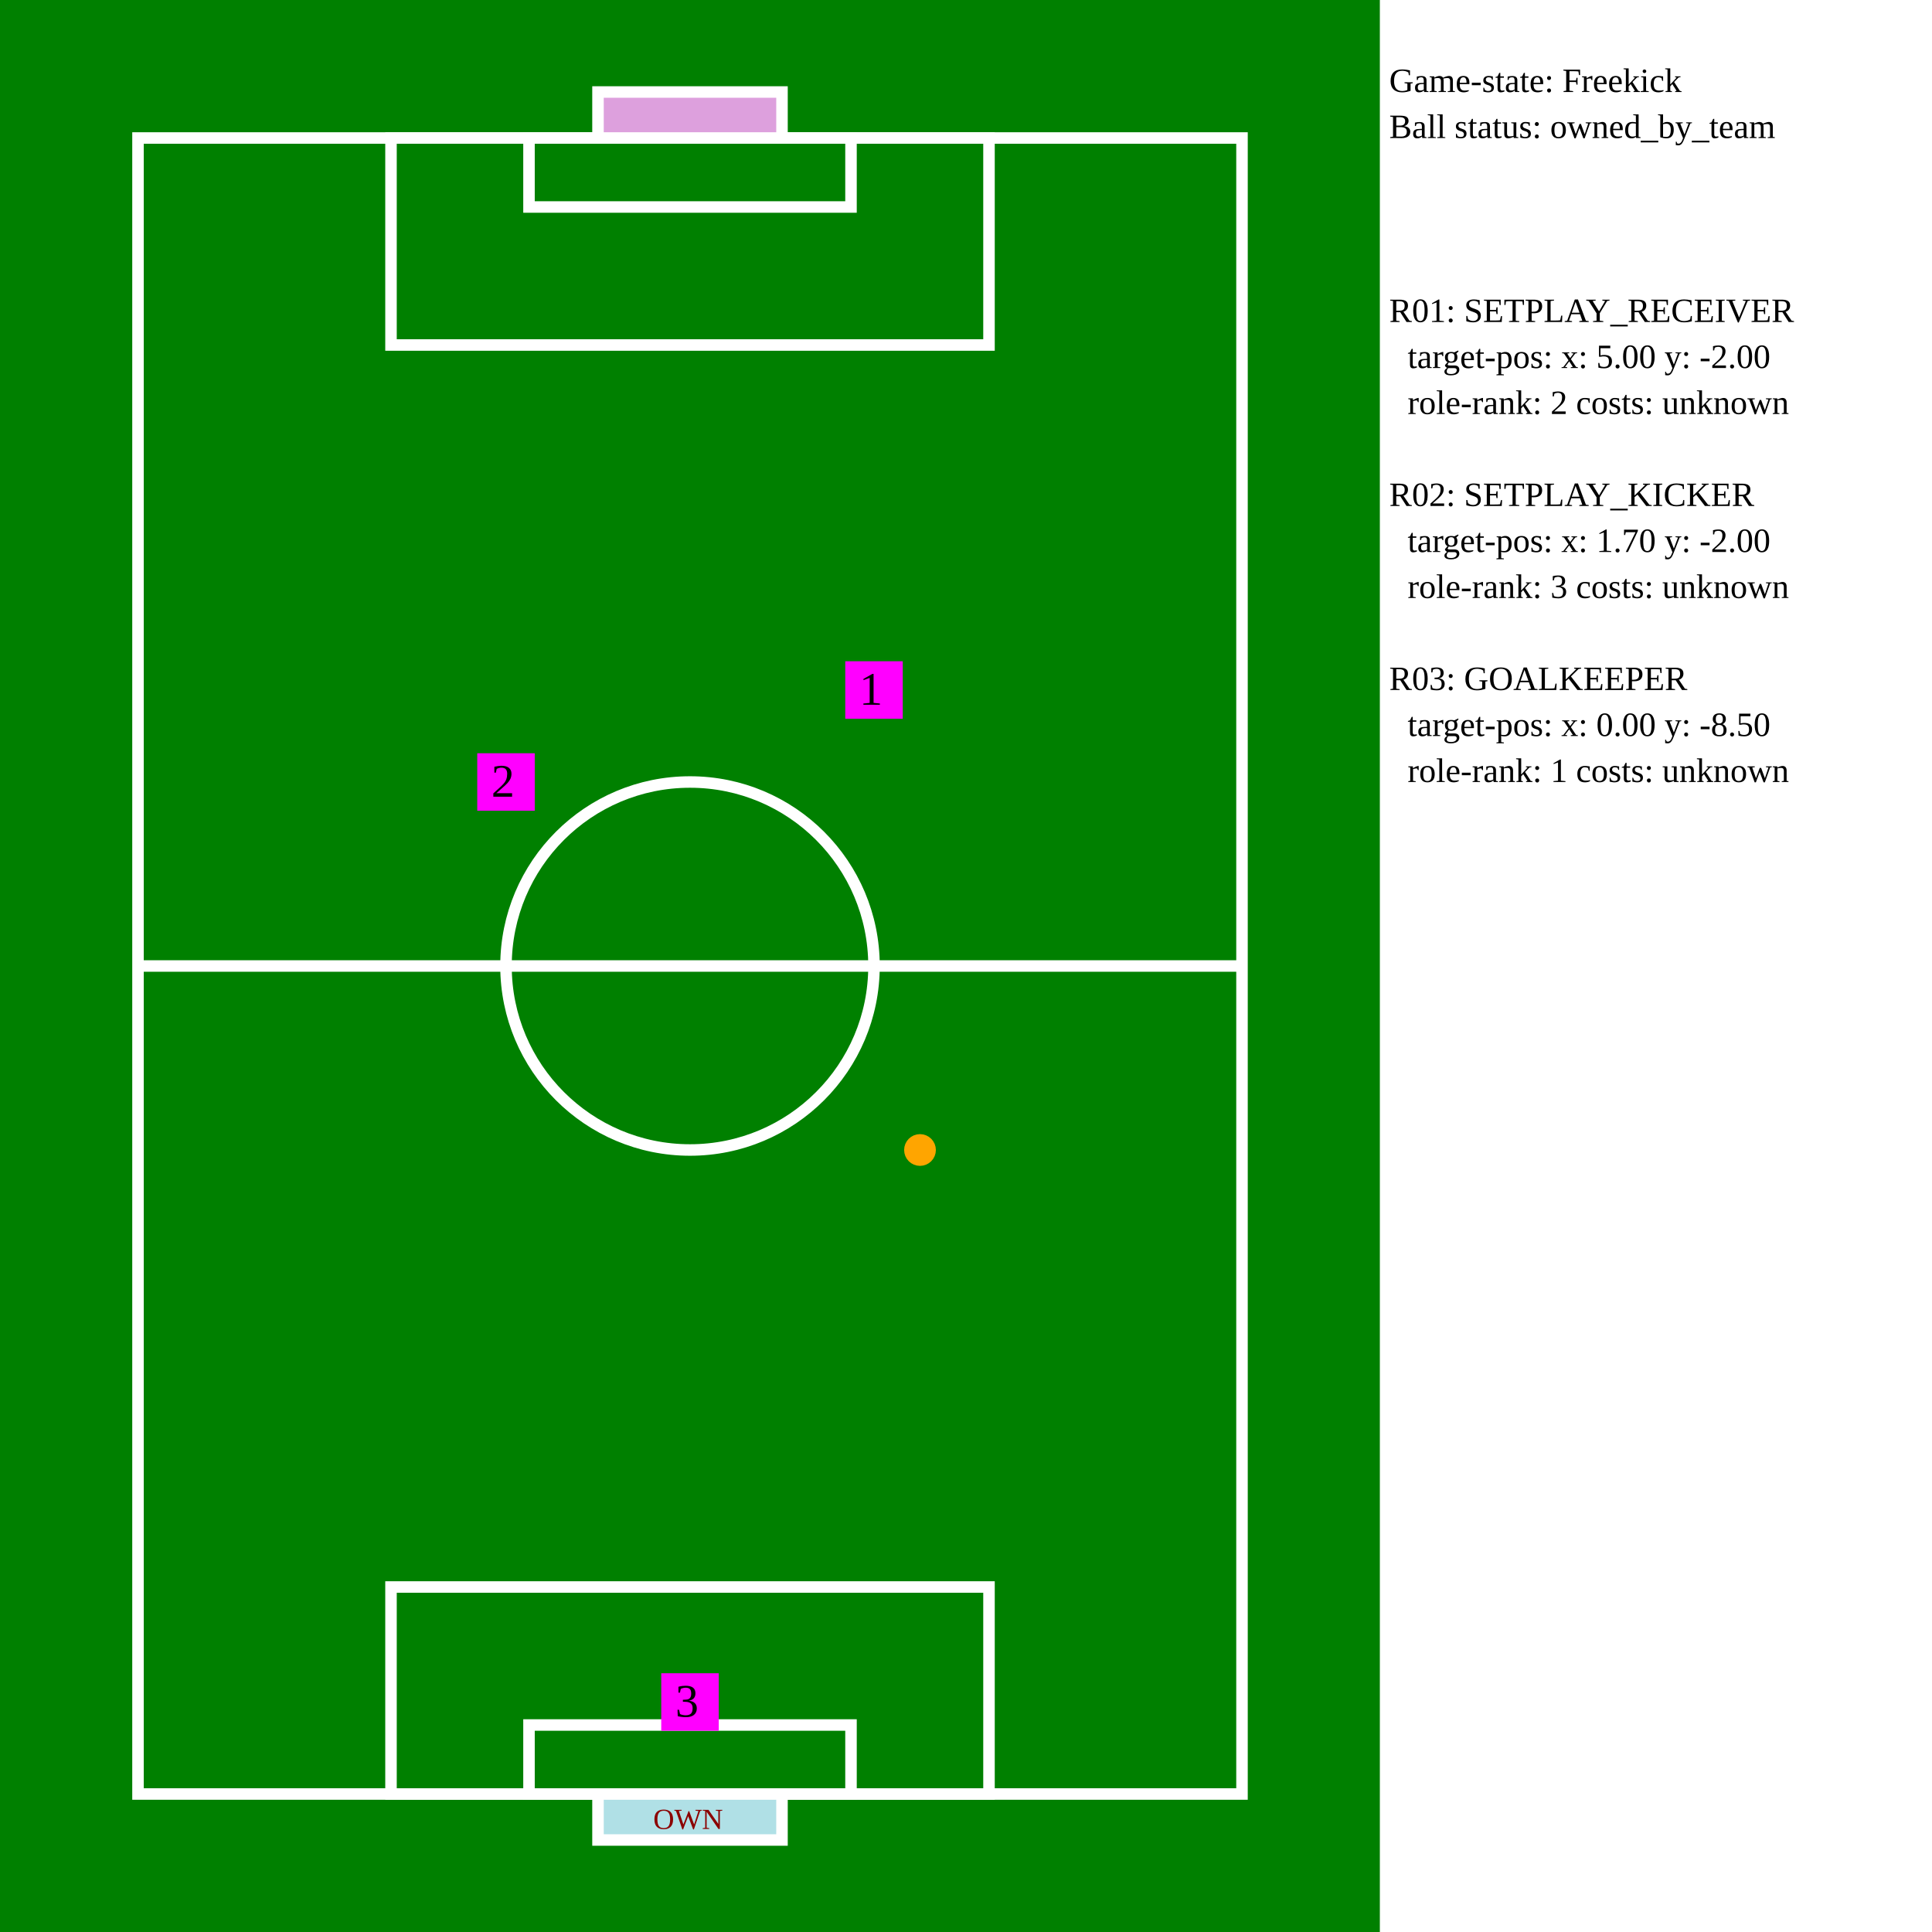
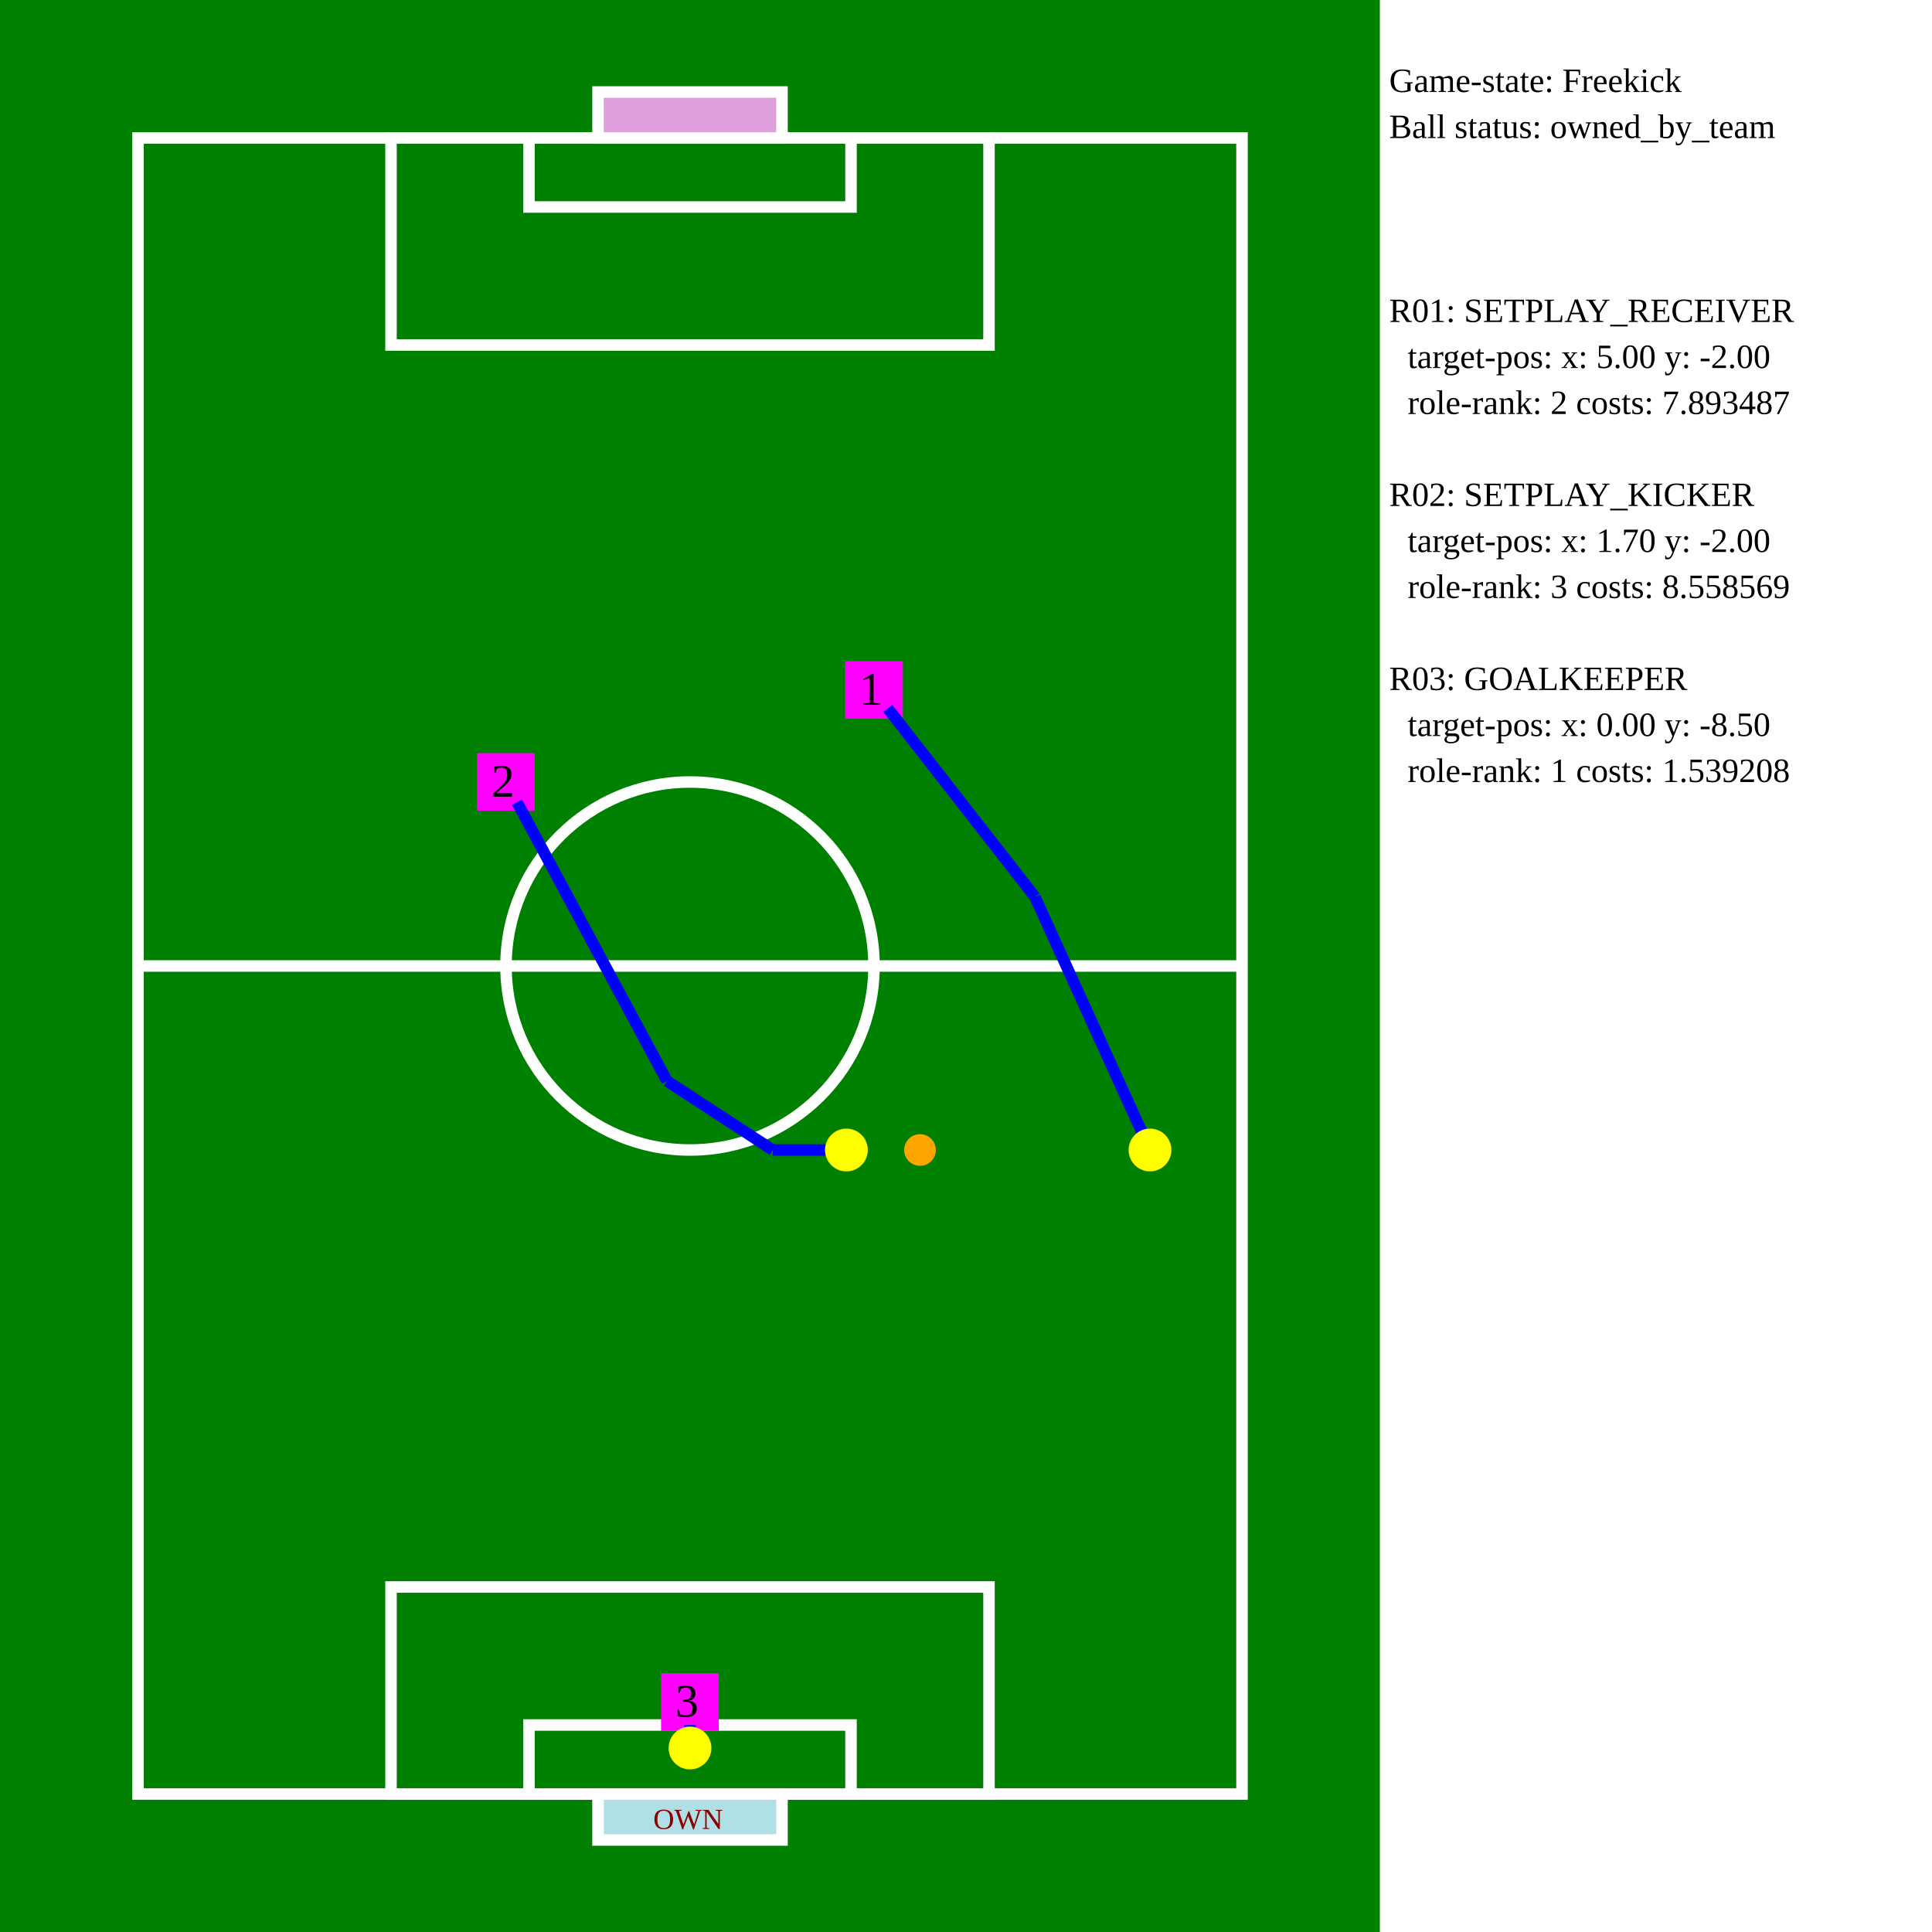
<svg xmlns="http://www.w3.org/2000/svg" width="21.00cm" height="21.00cm" version="1.1">
  <rect x="0cm" y="0cm" width="15.00cm" height="21.00cm" fill="green" stroke-width="0.02cm" />
  <rect x="15.00cm" y="0cm" width="6.00cm" height="21.00cm" fill="white" stroke-width="0.02cm" />
  <text x="15.10cm" y="1.00cm" font-size="14" font-weight-absolute="bold" fill="black">Game-state: Freekick</text>
  <text x="15.10cm" y="1.50cm" font-size="14" font-weight-absolute="bold" fill="black">Ball status: owned_by_team</text>
  <text x="15.10cm" y="3.50cm" font-size="14" font-weight-absolute="bold" fill="black">R01: SETPLAY_RECEIVER</text>
  <text x="15.30cm" y="4.00cm" font-size="14" font-weight-absolute="bold" fill="black">target-pos: x: 5.00 y: -2.00</text>
-   <text x="15.30cm" y="4.50cm" font-size="14" font-weight-absolute="bold" fill="black">role-rank: 2 costs: unknown</text>
+   <text x="15.30cm" y="4.50cm" font-size="14" font-weight-absolute="bold" fill="black">role-rank: 2 costs: 7.893487</text>
  <text x="15.10cm" y="5.50cm" font-size="14" font-weight-absolute="bold" fill="black">R02: SETPLAY_KICKER</text>
  <text x="15.30cm" y="6.00cm" font-size="14" font-weight-absolute="bold" fill="black">target-pos: x: 1.70 y: -2.00</text>
-   <text x="15.30cm" y="6.50cm" font-size="14" font-weight-absolute="bold" fill="black">role-rank: 3 costs: unknown</text>
+   <text x="15.30cm" y="6.50cm" font-size="14" font-weight-absolute="bold" fill="black">role-rank: 3 costs: 8.558569</text>
  <text x="15.10cm" y="7.50cm" font-size="14" font-weight-absolute="bold" fill="black">R03: GOALKEEPER</text>
  <text x="15.30cm" y="8.00cm" font-size="14" font-weight-absolute="bold" fill="black">target-pos: x: 0.00 y: -8.50</text>
-   <text x="15.30cm" y="8.50cm" font-size="14" font-weight-absolute="bold" fill="black">role-rank: 1 costs: unknown</text>
+   <text x="15.30cm" y="8.50cm" font-size="14" font-weight-absolute="bold" fill="black">role-rank: 1 costs: 1.539208</text>
  <rect x="1.50cm" y="1.50cm" width="12.00cm" height="18.00cm" fill="none" stroke="white" stroke-width="0.125cm" />
  <line x1="1.50cm" y1="10.50cm" x2="13.50cm" y2="10.50cm" stroke-width="0.125cm" stroke="white" />
  <circle cx="7.50cm" cy="10.50cm" r="2.00cm" fill="none" stroke="white" stroke-width="0.125cm" />
  <rect x="4.25cm" y="1.50cm" width="6.50cm" height="2.25cm" fill="green" stroke="white" stroke-width="0.125cm" />
  <rect x="4.25cm" y="17.25cm" width="6.50cm" height="2.25cm" fill="green" stroke="white" stroke-width="0.125cm" />
  <rect x="5.75cm" y="1.50cm" width="3.50cm" height="0.75cm" fill="green" stroke="white" stroke-width="0.125cm" />
  <rect x="5.75cm" y="18.75cm" width="3.50cm" height="0.75cm" fill="green" stroke="white" stroke-width="0.125cm" />
  <rect x="6.50cm" y="1.00cm" width="2.00cm" height="0.50cm" fill="plum" stroke="white" stroke-width="0.125cm" />
  <rect x="6.50cm" y="19.50cm" width="2.00cm" height="0.50cm" fill="powderblue" stroke="white" stroke-width="0.125cm" />
  <text x="7.10cm" y="19.88cm" fill="darkred">OWN</text>
  <rect x="9.25cm" y="7.25cm" width="0.50cm" height="0.50cm" fill="magenta" stroke="magenta" stroke-width="0.125cm" />
  <rect x="5.25cm" y="8.25cm" width="0.50cm" height="0.50cm" fill="magenta" stroke="magenta" stroke-width="0.125cm" />
  <rect x="7.25cm" y="18.25cm" width="0.50cm" height="0.50cm" fill="magenta" stroke="magenta" stroke-width="0.125cm" />
+   <rect x="9.25cm" y="7.25cm" width="0.50cm" height="0.50cm" fill="magenta" stroke="magenta" stroke-width="0.125cm" />
+   <line x1="9.65cm" y1="7.70cm" x2="11.25cm" y2="9.75cm" stroke-width="0.125cm" stroke="blue" />
+   <line x1="11.25cm" y1="9.75cm" x2="12.50cm" y2="12.50cm" stroke-width="0.125cm" stroke="blue" />
+   <circle cx="12.50cm" cy="12.50cm" r="0.17cm" fill="yellow" stroke="yellow" stroke-width="0.125cm" />
+   <rect x="5.25cm" y="8.25cm" width="0.50cm" height="0.50cm" fill="magenta" stroke="magenta" stroke-width="0.125cm" />
+   <line x1="5.62cm" y1="8.72cm" x2="7.25cm" y2="11.75cm" stroke-width="0.125cm" stroke="blue" />
+   <line x1="7.25cm" y1="11.75cm" x2="8.40cm" y2="12.50cm" stroke-width="0.125cm" stroke="blue" />
+   <line x1="8.40cm" y1="12.50cm" x2="9.20cm" y2="12.50cm" stroke-width="0.125cm" stroke="blue" />
+   <circle cx="9.20cm" cy="12.50cm" r="0.17cm" fill="yellow" stroke="yellow" stroke-width="0.125cm" />
+   <rect x="7.25cm" y="18.25cm" width="0.50cm" height="0.50cm" fill="magenta" stroke="magenta" stroke-width="0.125cm" />
+   <line x1="7.50cm" y1="18.75cm" x2="7.50cm" y2="19.00cm" stroke-width="0.125cm" stroke="blue" />
+   <circle cx="7.50cm" cy="19.00cm" r="0.17cm" fill="yellow" stroke="yellow" stroke-width="0.125cm" />
  <text x="9.34cm" y="7.66cm" font-size="large" font-weight-absolute="bold" fill="black">1</text>
  <text x="5.34cm" y="8.66cm" font-size="large" font-weight-absolute="bold" fill="black">2</text>
  <text x="7.34cm" y="18.66cm" font-size="large" font-weight-absolute="bold" fill="black">3</text>
  <circle cx="10.00cm" cy="12.50cm" r="0.11cm" fill="orange" stroke="orange" stroke-width="0.125cm" />
</svg>
